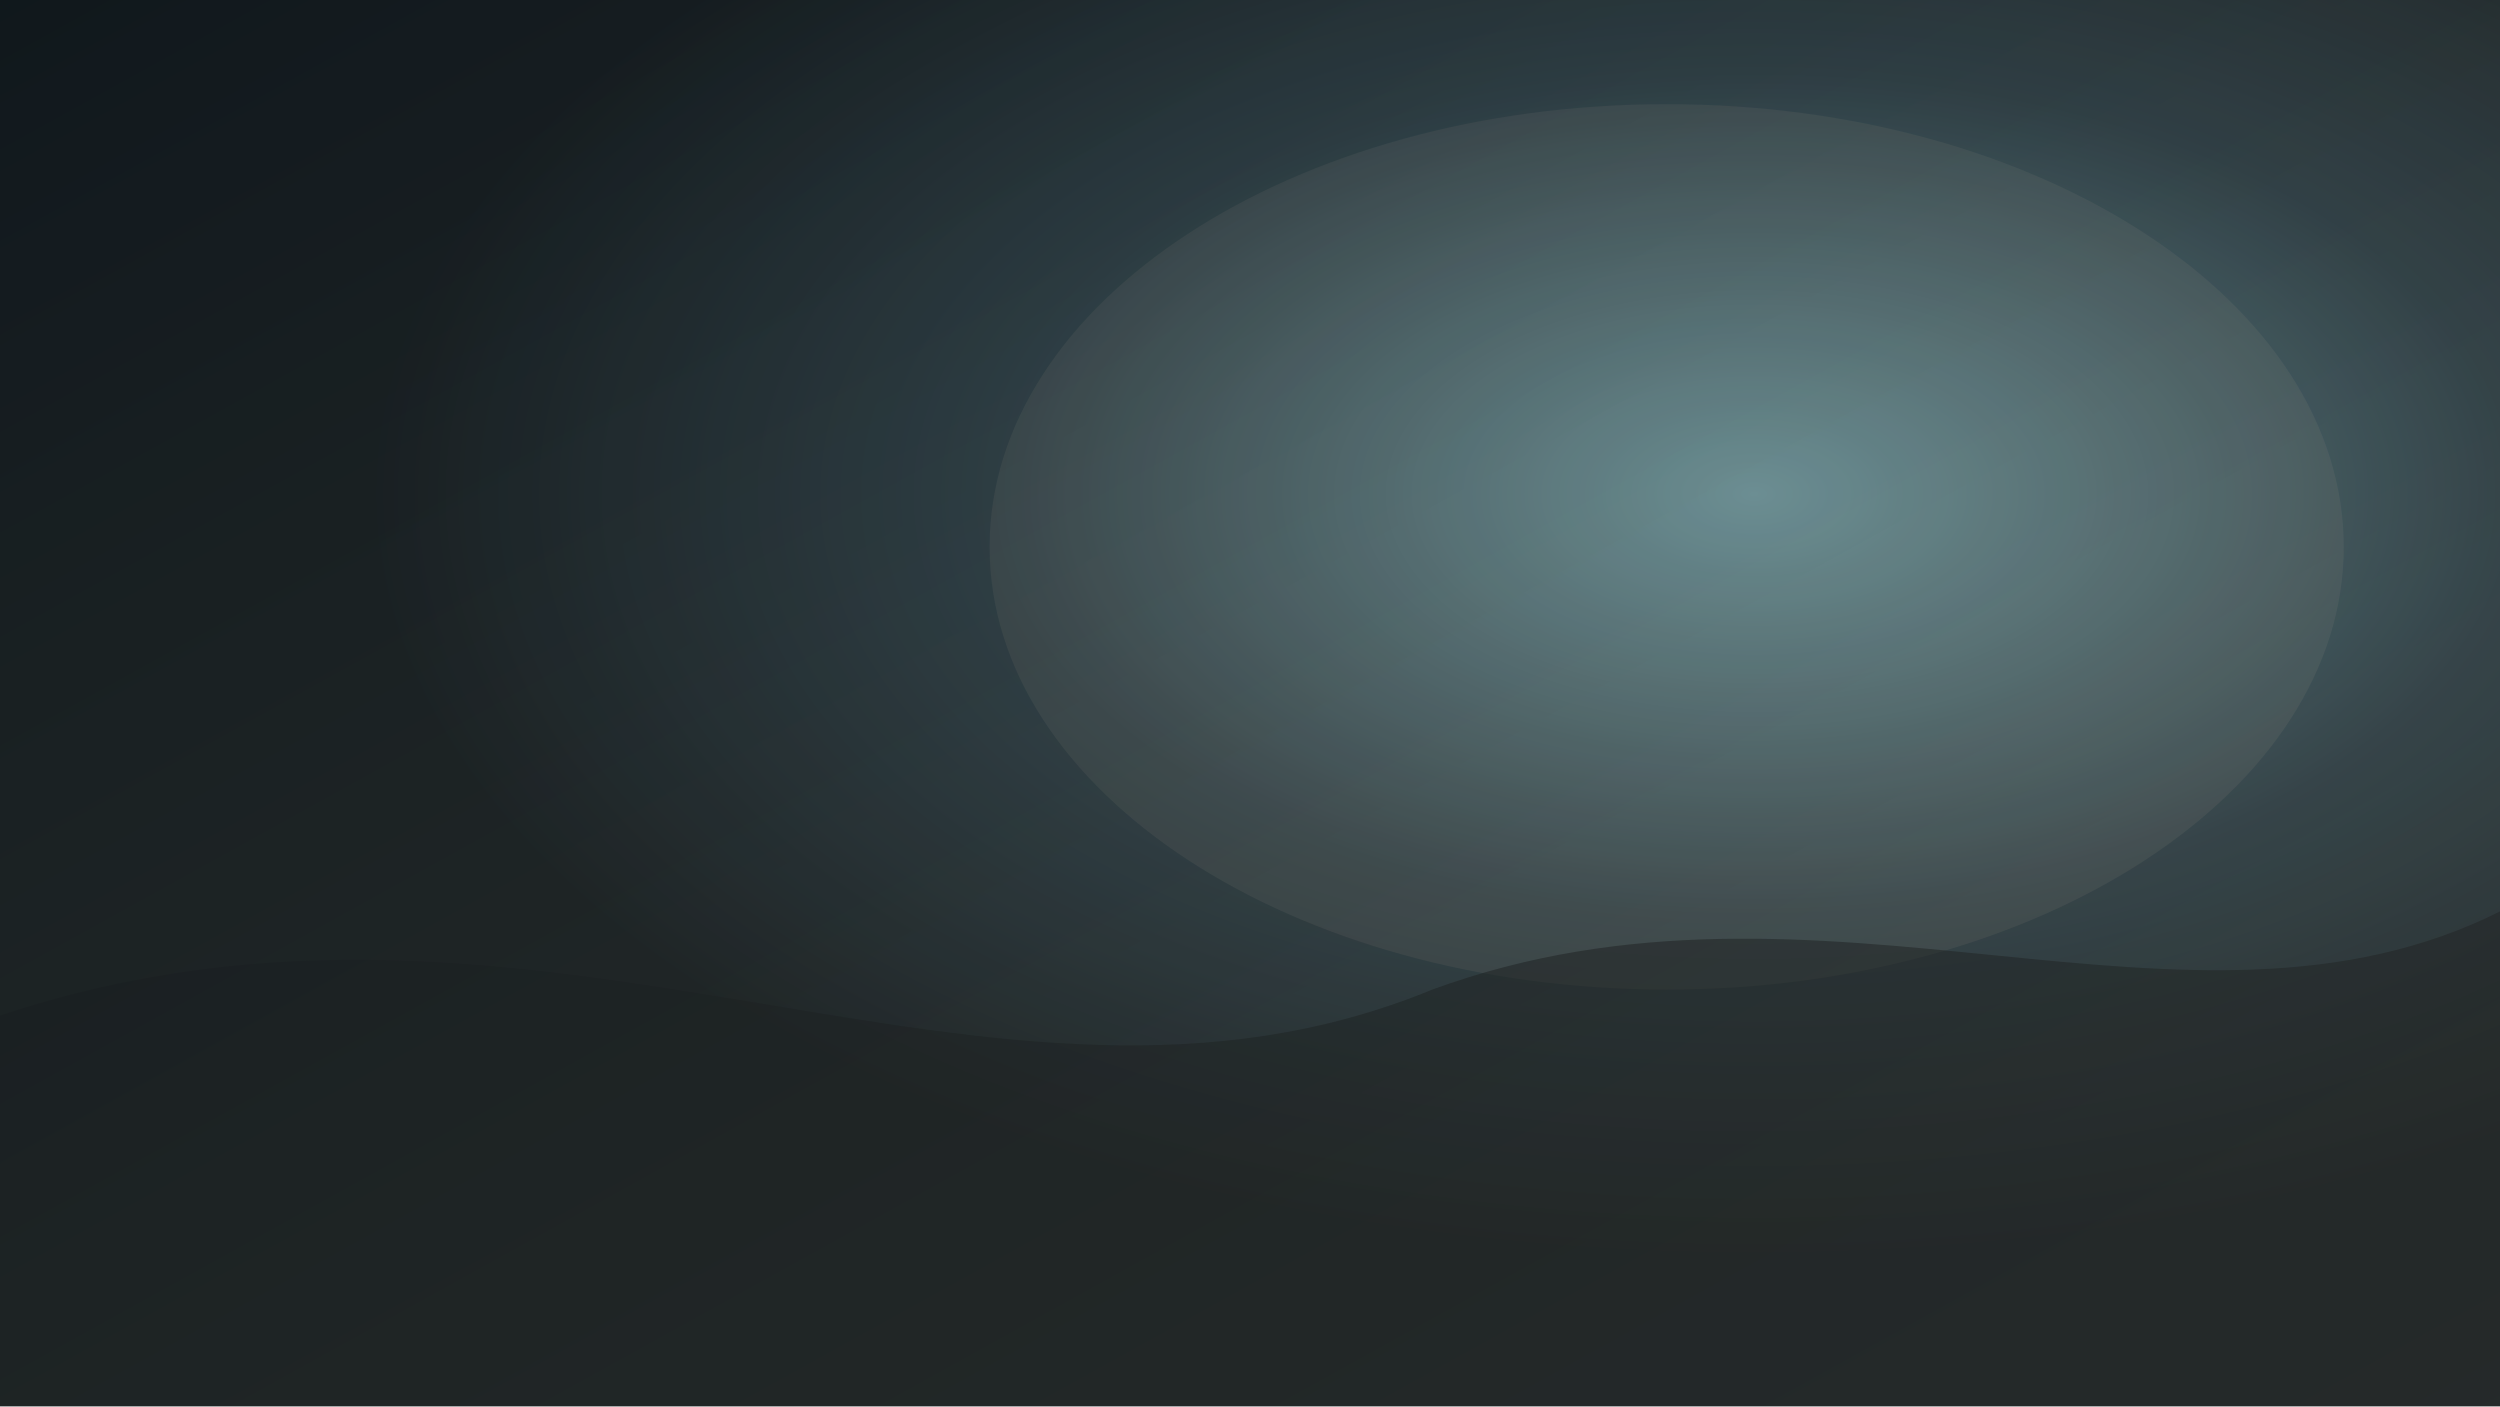
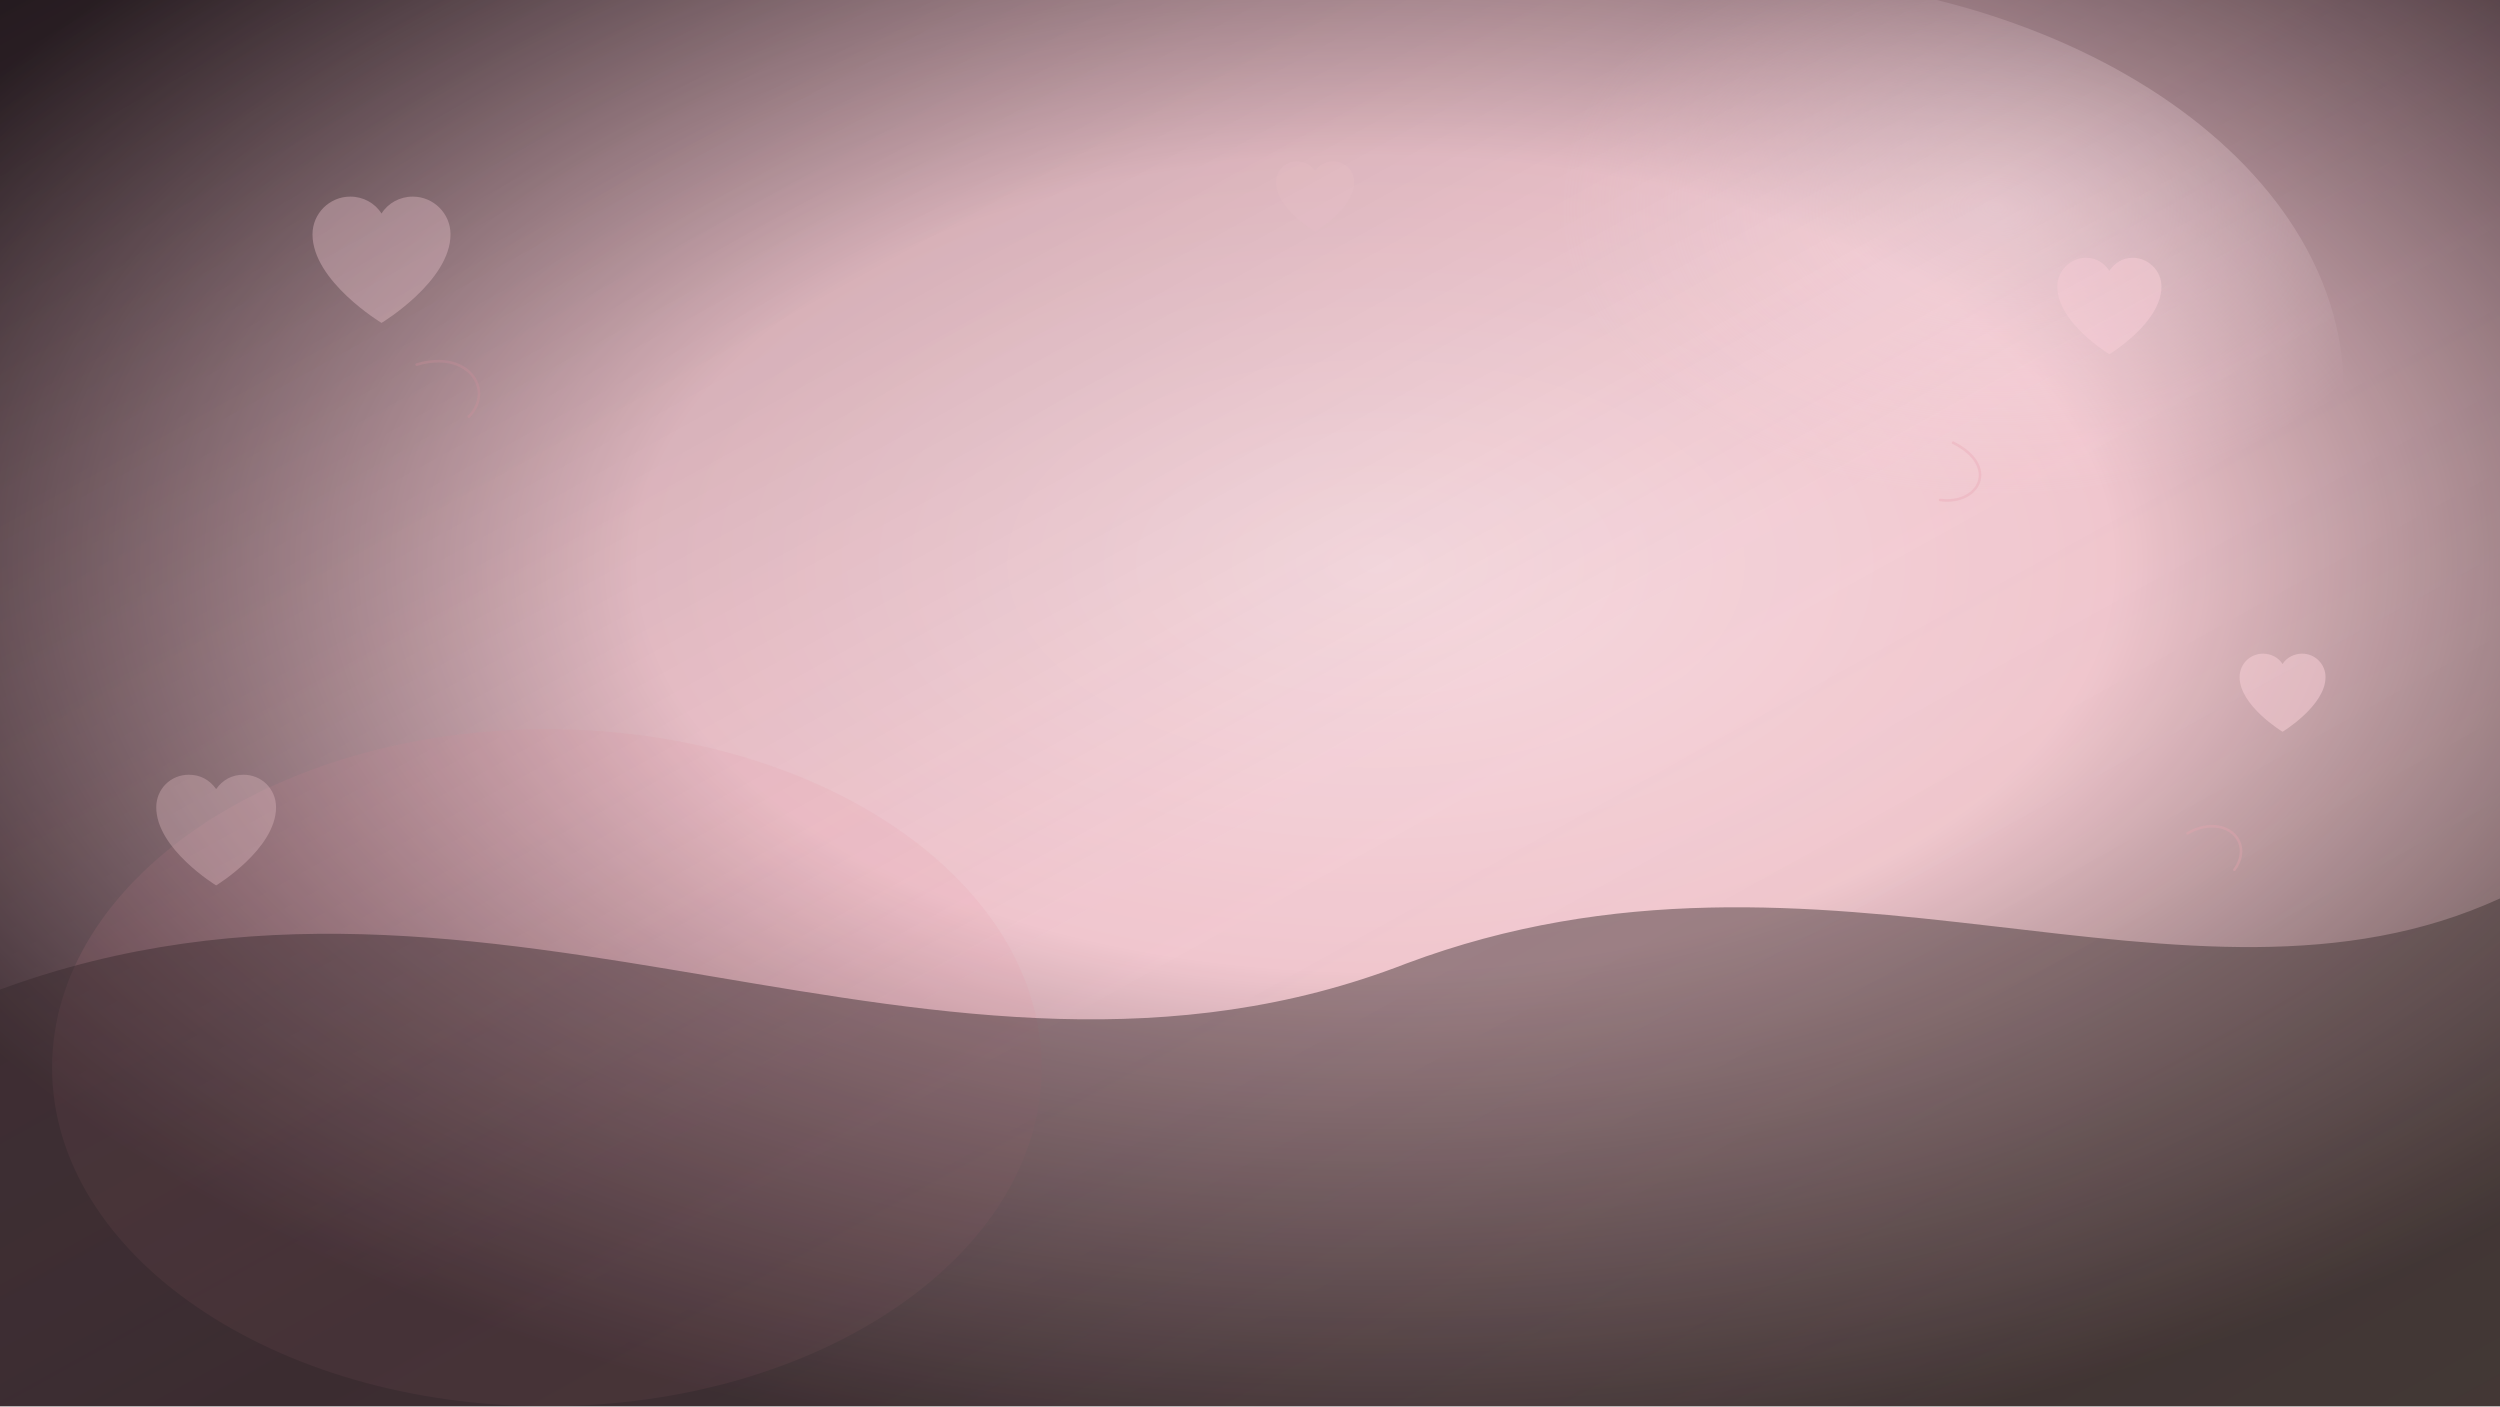
<svg xmlns="http://www.w3.org/2000/svg" width="1920" height="1080" viewBox="0 0 1920 1080">
  <defs>
-     <radialGradient id="a" cx="70%" cy="35%" r="55%">
-       <stop offset="0%" stop-color="#5f8f9a" />
-       <stop offset="55%" stop-color="#243740" />
-       <stop offset="100%" stop-color="#10181c" />
+     <radialGradient id="wash" cx="55%" cy="40%" r="65%">
+       <stop offset="0%" stop-color="#f7dfe4" />
+       <stop offset="45%" stop-color="#f0c8d0" />
+       <stop offset="100%" stop-color="#2a1f24" />
    </radialGradient>
-     <linearGradient id="b" x1="0" y1="0" x2="1" y2="1">
-       <stop offset="0%" stop-color="#10181c" stop-opacity="0.2" />
-       <stop offset="100%" stop-color="#d7c4a3" stop-opacity="0.12" />
+     <linearGradient id="veil" x1="0" y1="0" x2="1" y2="1">
+       <stop offset="0%" stop-color="#1c1418" stop-opacity="0.35" />
+       <stop offset="55%" stop-color="#f2b6c1" stop-opacity="0.12" />
+       <stop offset="100%" stop-color="#d7c4a3" stop-opacity="0.18" />
    </linearGradient>
+     <radialGradient id="glow" cx="72%" cy="28%" r="35%">
+       <stop offset="0%" stop-color="#ffe8ee" stop-opacity="0.55" />
+       <stop offset="100%" stop-color="#ffe8ee" stop-opacity="0" />
+     </radialGradient>
  </defs>
-   <rect width="1920" height="1080" fill="url(#a)" />
-   <ellipse cx="1280" cy="420" rx="520" ry="340" fill="#d7c4a3" fill-opacity="0.08" />
-   <path d="M0,780 C420,640 760,900 1100,760 C1400,650 1680,820 1920,700 L1920,1080 L0,1080 Z" fill="#0c1317" fill-opacity="0.55" />
-   <rect width="1920" height="1080" fill="url(#b)" />
+   <rect width="1920" height="1080" fill="url(#wash)" />
+   <ellipse cx="1320" cy="300" rx="480" ry="320" fill="url(#glow)" />
+   <ellipse cx="420" cy="820" rx="380" ry="260" fill="#e88a9a" fill-opacity="0.12" />
+   <g fill="#f7d0d8" fill-opacity="0.55">
+     <path d="M240 180c0-16 13-29 29-29 10 0 19 5 24 13 5-8 14-13 24-13 16 0 29 13 29 29 0 36-53 68-53 68s-53-32-53-68z" />
+     <path d="M1580 220c0-12 10-22 22-22 8 0 14 4 18 10 4-6 10-10 18-10 12 0 22 10 22 22 0 28-40 52-40 52s-40-24-40-52z" />
+     <path d="M1720 520c0-10 8-18 18-18 6 0 12 3 15 8 3-5 9-8 15-8 10 0 18 8 18 18 0 22-33 42-33 42s-33-20-33-42z" />
+     <path d="M120 620c0-14 11-25 25-25 9 0 16 4 21 11 5-7 12-11 21-11 14 0 25 11 25 25 0 32-46 60-46 60s-46-28-46-60z" fill-opacity="0.35" />
+     <path d="M980 140c0-9 7-16 16-16 6 0 11 3 14 7 3-4 8-7 14-7 9 0 16 7 16 16 0 20-30 38-30 38s-30-18-30-38z" fill-opacity="0.4" />
+   </g>
+   <g stroke="#e8a0ae" stroke-opacity="0.35" stroke-width="2" fill="none" stroke-linecap="round">
+     <path d="M320 280c40-12 60 20 40 40" />
+     <path d="M1500 340c36 18 20 48-10 44" />
+     <path d="M1680 640c28-16 52 6 36 28" />
+   </g>
+   <path d="M0,760 C380,620 720,880 1080,740 C1400,620 1680,800 1920,690 L1920,1080 L0,1080 Z" fill="#1a1216" fill-opacity="0.45" />
+   <rect width="1920" height="1080" fill="url(#veil)" />
</svg>
